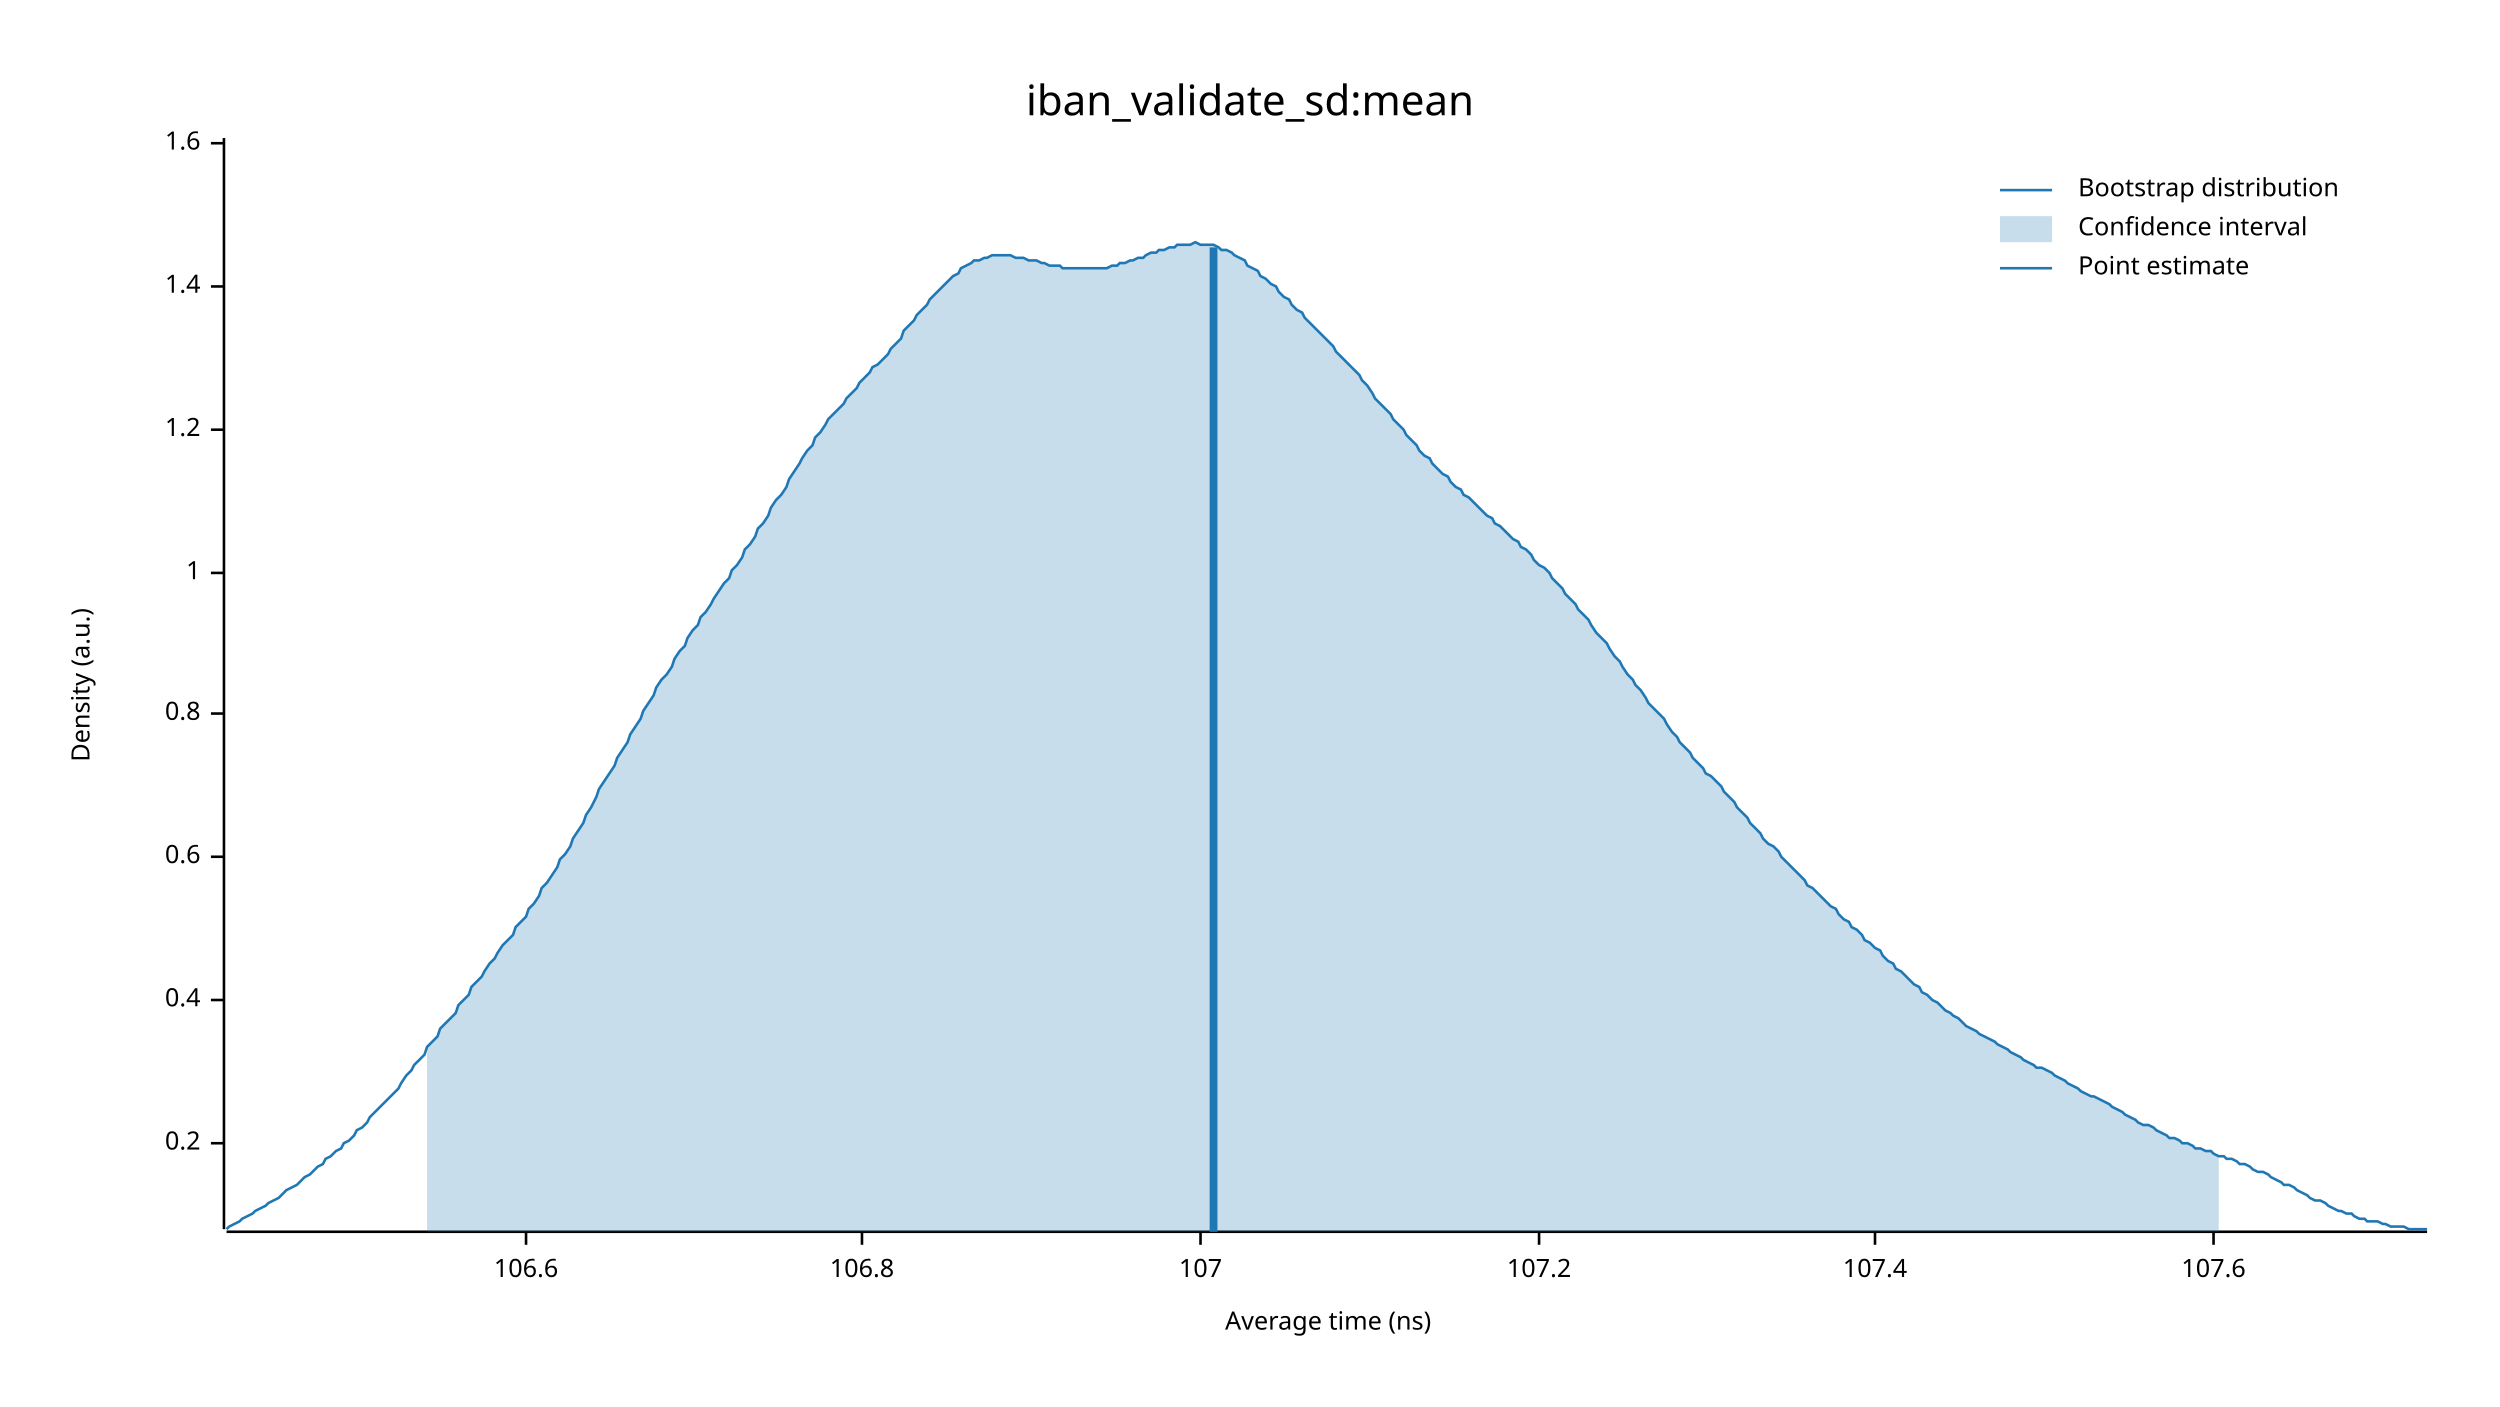
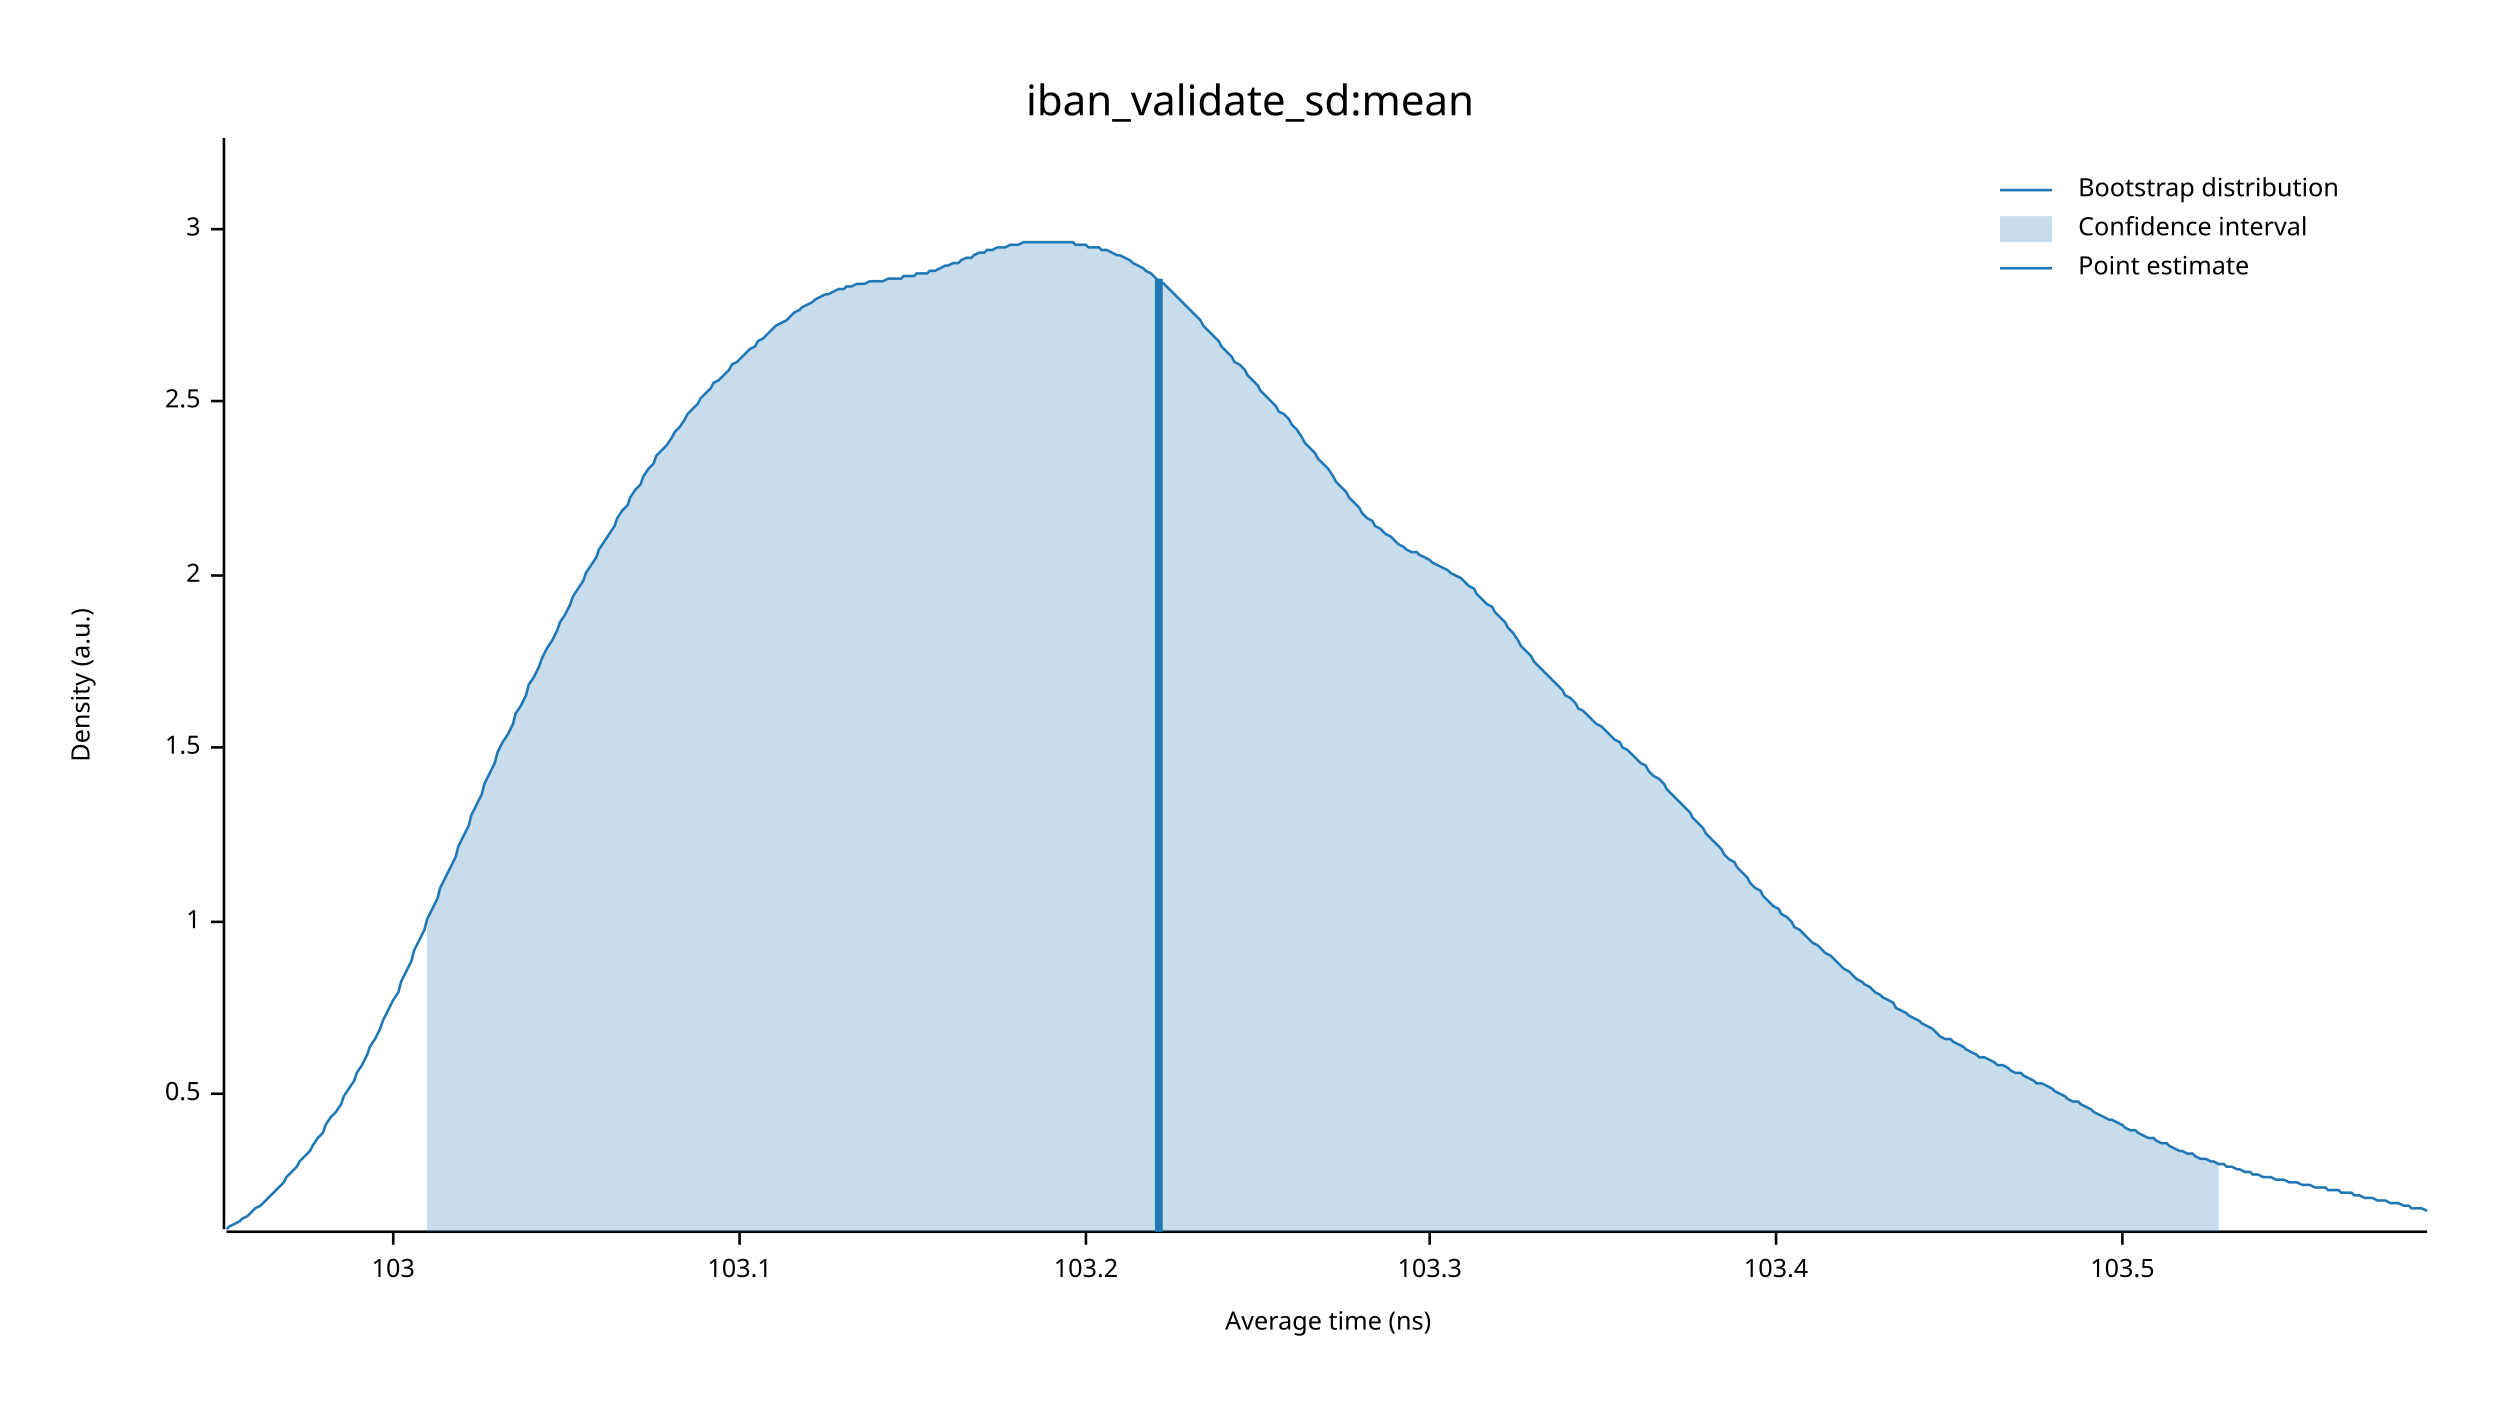
<svg xmlns="http://www.w3.org/2000/svg" width="960" height="540" viewBox="0 0 960 540">
  <text x="480" y="32" dy="0.76em" text-anchor="middle" font-family="sans-serif" font-size="16.129" opacity="1" fill="#000000">
iban_validate_sd:mean
</text>
  <text x="27" y="263" dy="0.76em" text-anchor="middle" font-family="sans-serif" font-size="9.677" opacity="1" fill="#000000" transform="rotate(270, 27, 263)">
Density (a.u.)
</text>
  <text x="510" y="513" dy="-0.5ex" text-anchor="middle" font-family="sans-serif" font-size="9.677" opacity="1" fill="#000000">
Average time (ns)
</text>
  <polyline fill="none" opacity="1" stroke="#000000" stroke-width="1" points="86,53 86,472 " />
-   <text x="77" y="439" dy="0.5ex" text-anchor="end" font-family="sans-serif" font-size="9.677" opacity="1" fill="#000000">
- 0.2
+   <text x="77" y="420" dy="0.5ex" text-anchor="end" font-family="sans-serif" font-size="9.677" opacity="1" fill="#000000">
+ 0.5
</text>
-   <polyline fill="none" opacity="1" stroke="#000000" stroke-width="1" points="81,439 86,439 " />
-   <text x="77" y="384" dy="0.5ex" text-anchor="end" font-family="sans-serif" font-size="9.677" opacity="1" fill="#000000">
- 0.4
- </text>
-   <polyline fill="none" opacity="1" stroke="#000000" stroke-width="1" points="81,384 86,384 " />
-   <text x="77" y="329" dy="0.5ex" text-anchor="end" font-family="sans-serif" font-size="9.677" opacity="1" fill="#000000">
- 0.6
- </text>
-   <polyline fill="none" opacity="1" stroke="#000000" stroke-width="1" points="81,329 86,329 " />
-   <text x="77" y="274" dy="0.5ex" text-anchor="end" font-family="sans-serif" font-size="9.677" opacity="1" fill="#000000">
- 0.8
- </text>
-   <polyline fill="none" opacity="1" stroke="#000000" stroke-width="1" points="81,274 86,274 " />
-   <text x="77" y="220" dy="0.5ex" text-anchor="end" font-family="sans-serif" font-size="9.677" opacity="1" fill="#000000">
+   <polyline fill="none" opacity="1" stroke="#000000" stroke-width="1" points="81,420 86,420 " />
+   <text x="77" y="354" dy="0.5ex" text-anchor="end" font-family="sans-serif" font-size="9.677" opacity="1" fill="#000000">
1
</text>
-   <polyline fill="none" opacity="1" stroke="#000000" stroke-width="1" points="81,220 86,220 " />
-   <text x="77" y="165" dy="0.5ex" text-anchor="end" font-family="sans-serif" font-size="9.677" opacity="1" fill="#000000">
- 1.2
+   <polyline fill="none" opacity="1" stroke="#000000" stroke-width="1" points="81,354 86,354 " />
+   <text x="77" y="287" dy="0.5ex" text-anchor="end" font-family="sans-serif" font-size="9.677" opacity="1" fill="#000000">
+ 1.5
</text>
-   <polyline fill="none" opacity="1" stroke="#000000" stroke-width="1" points="81,165 86,165 " />
-   <text x="77" y="110" dy="0.5ex" text-anchor="end" font-family="sans-serif" font-size="9.677" opacity="1" fill="#000000">
- 1.4
+   <polyline fill="none" opacity="1" stroke="#000000" stroke-width="1" points="81,287 86,287 " />
+   <text x="77" y="221" dy="0.5ex" text-anchor="end" font-family="sans-serif" font-size="9.677" opacity="1" fill="#000000">
+ 2
</text>
-   <polyline fill="none" opacity="1" stroke="#000000" stroke-width="1" points="81,110 86,110 " />
-   <text x="77" y="55" dy="0.5ex" text-anchor="end" font-family="sans-serif" font-size="9.677" opacity="1" fill="#000000">
- 1.6
+   <polyline fill="none" opacity="1" stroke="#000000" stroke-width="1" points="81,221 86,221 " />
+   <text x="77" y="154" dy="0.5ex" text-anchor="end" font-family="sans-serif" font-size="9.677" opacity="1" fill="#000000">
+ 2.5
</text>
-   <polyline fill="none" opacity="1" stroke="#000000" stroke-width="1" points="81,55 86,55 " />
+   <polyline fill="none" opacity="1" stroke="#000000" stroke-width="1" points="81,154 86,154 " />
+   <text x="77" y="88" dy="0.5ex" text-anchor="end" font-family="sans-serif" font-size="9.677" opacity="1" fill="#000000">
+ 3
+ </text>
+   <polyline fill="none" opacity="1" stroke="#000000" stroke-width="1" points="81,88 86,88 " />
  <polyline fill="none" opacity="1" stroke="#000000" stroke-width="1" points="87,473 932,473 " />
-   <text x="202" y="483" dy="0.76em" text-anchor="middle" font-family="sans-serif" font-size="9.677" opacity="1" fill="#000000">
- 106.6
+   <text x="151" y="483" dy="0.76em" text-anchor="middle" font-family="sans-serif" font-size="9.677" opacity="1" fill="#000000">
+ 103
</text>
-   <polyline fill="none" opacity="1" stroke="#000000" stroke-width="1" points="202,473 202,478 " />
-   <text x="331" y="483" dy="0.76em" text-anchor="middle" font-family="sans-serif" font-size="9.677" opacity="1" fill="#000000">
- 106.8
+   <polyline fill="none" opacity="1" stroke="#000000" stroke-width="1" points="151,473 151,478 " />
+   <text x="284" y="483" dy="0.76em" text-anchor="middle" font-family="sans-serif" font-size="9.677" opacity="1" fill="#000000">
+ 103.1
</text>
-   <polyline fill="none" opacity="1" stroke="#000000" stroke-width="1" points="331,473 331,478 " />
-   <text x="461" y="483" dy="0.76em" text-anchor="middle" font-family="sans-serif" font-size="9.677" opacity="1" fill="#000000">
- 107
+   <polyline fill="none" opacity="1" stroke="#000000" stroke-width="1" points="284,473 284,478 " />
+   <text x="417" y="483" dy="0.76em" text-anchor="middle" font-family="sans-serif" font-size="9.677" opacity="1" fill="#000000">
+ 103.2
</text>
-   <polyline fill="none" opacity="1" stroke="#000000" stroke-width="1" points="461,473 461,478 " />
-   <text x="591" y="483" dy="0.76em" text-anchor="middle" font-family="sans-serif" font-size="9.677" opacity="1" fill="#000000">
- 107.2
+   <polyline fill="none" opacity="1" stroke="#000000" stroke-width="1" points="417,473 417,478 " />
+   <text x="549" y="483" dy="0.76em" text-anchor="middle" font-family="sans-serif" font-size="9.677" opacity="1" fill="#000000">
+ 103.3
</text>
-   <polyline fill="none" opacity="1" stroke="#000000" stroke-width="1" points="591,473 591,478 " />
-   <text x="720" y="483" dy="0.76em" text-anchor="middle" font-family="sans-serif" font-size="9.677" opacity="1" fill="#000000">
- 107.4
+   <polyline fill="none" opacity="1" stroke="#000000" stroke-width="1" points="549,473 549,478 " />
+   <text x="682" y="483" dy="0.76em" text-anchor="middle" font-family="sans-serif" font-size="9.677" opacity="1" fill="#000000">
+ 103.4
</text>
-   <polyline fill="none" opacity="1" stroke="#000000" stroke-width="1" points="720,473 720,478 " />
-   <text x="850" y="483" dy="0.76em" text-anchor="middle" font-family="sans-serif" font-size="9.677" opacity="1" fill="#000000">
- 107.6
+   <polyline fill="none" opacity="1" stroke="#000000" stroke-width="1" points="682,473 682,478 " />
+   <text x="815" y="483" dy="0.76em" text-anchor="middle" font-family="sans-serif" font-size="9.677" opacity="1" fill="#000000">
+ 103.5
</text>
-   <polyline fill="none" opacity="1" stroke="#000000" stroke-width="1" points="850,473 850,478 " />
-   <polyline fill="none" opacity="1" stroke="#1F78B4" stroke-width="1" points="87,472 88,471 90,470 92,469 93,468 95,467 97,466 98,465 100,464 102,463 103,462 105,461 107,460 109,458 110,457 112,456 114,455 115,454 117,452 119,451 120,450 122,448 124,447 125,445 127,444 129,442 131,441 132,439 134,438 136,436 137,434 139,433 141,431 142,429 144,427 146,425 147,424 149,422 151,420 153,418 154,416 156,413 158,411 159,409 161,407 163,405 164,402 166,400 168,398 169,395 171,393 173,391 175,389 176,386 178,384 180,382 181,379 183,377 185,375 186,373 188,370 190,368 191,366 193,363 195,361 197,359 198,356 200,354 202,352 203,349 205,347 207,344 208,341 210,339 212,336 214,333 215,330 217,328 219,325 220,322 222,319 224,316 225,313 227,310 229,306 230,303 232,300 234,297 236,294 237,291 239,288 241,285 242,282 244,279 246,276 247,273 249,270 251,267 252,264 254,261 256,259 258,256 259,253 261,250 263,248 264,245 266,242 268,240 269,237 271,235 273,232 274,230 276,227 278,224 280,222 281,219 283,217 285,214 286,211 288,209 290,206 291,203 293,201 295,198 296,195 298,192 300,190 302,187 303,184 305,181 307,178 308,176 310,173 312,171 313,168 315,166 317,163 318,161 320,159 322,157 324,155 325,153 327,151 329,149 330,147 332,145 334,143 335,141 337,140 339,138 341,136 342,134 344,132 346,130 347,127 349,125 351,123 352,121 354,119 356,117 357,115 359,113 361,111 363,109 364,108 366,106 368,105 369,103 371,102 373,101 374,100 376,100 378,99 379,99 381,98 383,98 385,98 386,98 388,98 390,99 391,99 393,99 395,100 396,100 398,100 400,101 401,101 403,102 405,102 407,102 408,103 410,103 412,103 413,103 415,103 417,103 418,103 420,103 422,103 423,103 425,103 427,102 429,102 430,101 432,101 434,100 435,100 437,99 439,99 440,98 442,97 444,97 445,96 447,96 449,95 451,95 452,94 454,94 456,94 457,94 459,93 461,94 462,94 464,94 466,94 468,95 469,96 471,96 473,97 474,98 476,99 478,100 479,102 481,103 483,104 484,106 486,107 488,109 490,110 491,112 493,114 495,115 496,117 498,119 500,120 501,122 503,124 505,126 506,127 508,129 510,131 512,133 513,135 515,137 517,139 518,140 520,142 522,144 523,146 525,148 527,151 528,153 530,155 532,157 534,159 535,161 537,163 539,165 540,167 542,169 544,171 545,173 547,175 549,176 550,178 552,180 554,182 556,183 557,185 559,187 561,188 562,190 564,191 566,193 567,194 569,196 571,198 573,199 574,201 576,202 578,204 579,205 581,207 583,208 584,210 586,211 588,213 589,215 591,217 593,218 595,220 596,222 598,224 600,226 601,228 603,230 605,232 606,234 608,236 610,238 611,240 613,243 615,245 617,247 618,249 620,252 622,254 623,256 625,259 627,261 628,263 630,265 632,268 633,270 635,272 637,274 639,276 640,278 642,281 644,283 645,285 647,287 649,289 650,291 652,293 654,295 655,297 657,298 659,300 661,302 662,304 664,306 666,308 667,310 669,312 671,314 672,316 674,318 676,320 677,322 679,324 681,325 683,327 684,329 686,331 688,333 689,334 691,336 693,338 694,340 696,341 698,343 700,345 701,346 703,348 705,349 706,351 708,353 710,354 711,356 713,357 715,359 716,361 718,362 720,364 722,365 723,367 725,369 727,370 728,372 730,373 732,375 733,376 735,378 737,379 738,381 740,382 742,384 744,385 745,386 747,388 749,389 750,390 752,391 754,393 755,394 757,395 759,396 760,397 762,398 764,399 766,400 767,401 769,402 771,403 772,404 774,405 776,406 777,407 779,408 781,409 782,410 784,410 786,411 788,412 789,413 791,414 793,415 794,416 796,417 798,418 799,419 801,420 803,421 804,421 806,422 808,423 810,424 811,425 813,426 815,427 816,428 818,429 820,430 821,431 823,432 825,432 827,433 828,434 830,435 832,436 833,437 835,437 837,438 838,439 840,439 842,440 843,441 845,441 847,442 849,442 850,443 852,444 854,444 855,445 857,445 859,446 860,447 862,447 864,448 865,449 867,450 869,450 871,451 872,452 874,453 876,454 877,455 879,455 881,456 882,457 884,458 886,459 887,460 889,461 891,461 893,462 894,463 896,464 898,465 899,465 901,466 903,466 904,467 906,468 908,468 909,469 911,469 913,469 915,470 916,470 918,471 920,471 921,471 923,471 925,472 926,472 928,472 930,472 932,472 " />
-   <polygon opacity="0.25" fill="#1F78B4" points="164,402 166,400 168,398 169,395 171,393 173,391 175,389 176,386 178,384 180,382 181,379 183,377 185,375 186,373 188,370 190,368 191,366 193,363 195,361 197,359 198,356 200,354 202,352 203,349 205,347 207,344 208,341 210,339 212,336 214,333 215,330 217,328 219,325 220,322 222,319 224,316 225,313 227,310 229,306 230,303 232,300 234,297 236,294 237,291 239,288 241,285 242,282 244,279 246,276 247,273 249,270 251,267 252,264 254,261 256,259 258,256 259,253 261,250 263,248 264,245 266,242 268,240 269,237 271,235 273,232 274,230 276,227 278,224 280,222 281,219 283,217 285,214 286,211 288,209 290,206 291,203 293,201 295,198 296,195 298,192 300,190 302,187 303,184 305,181 307,178 308,176 310,173 312,171 313,168 315,166 317,163 318,161 320,159 322,157 324,155 325,153 327,151 329,149 330,147 332,145 334,143 335,141 337,140 339,138 341,136 342,134 344,132 346,130 347,127 349,125 351,123 352,121 354,119 356,117 357,115 359,113 361,111 363,109 364,108 366,106 368,105 369,103 371,102 373,101 374,100 376,100 378,99 379,99 381,98 383,98 385,98 386,98 388,98 390,99 391,99 393,99 395,100 396,100 398,100 400,101 401,101 403,102 405,102 407,102 408,103 410,103 412,103 413,103 415,103 417,103 418,103 420,103 422,103 423,103 425,103 427,102 429,102 430,101 432,101 434,100 435,100 437,99 439,99 440,98 442,97 444,97 445,96 447,96 449,95 451,95 452,94 454,94 456,94 457,94 459,93 461,94 462,94 464,94 466,94 468,95 469,96 471,96 473,97 474,98 476,99 478,100 479,102 481,103 483,104 484,106 486,107 488,109 490,110 491,112 493,114 495,115 496,117 498,119 500,120 501,122 503,124 505,126 506,127 508,129 510,131 512,133 513,135 515,137 517,139 518,140 520,142 522,144 523,146 525,148 527,151 528,153 530,155 532,157 534,159 535,161 537,163 539,165 540,167 542,169 544,171 545,173 547,175 549,176 550,178 552,180 554,182 556,183 557,185 559,187 561,188 562,190 564,191 566,193 567,194 569,196 571,198 573,199 574,201 576,202 578,204 579,205 581,207 583,208 584,210 586,211 588,213 589,215 591,217 593,218 595,220 596,222 598,224 600,226 601,228 603,230 605,232 606,234 608,236 610,238 611,240 613,243 615,245 617,247 618,249 620,252 622,254 623,256 625,259 627,261 628,263 630,265 632,268 633,270 635,272 637,274 639,276 640,278 642,281 644,283 645,285 647,287 649,289 650,291 652,293 654,295 655,297 657,298 659,300 661,302 662,304 664,306 666,308 667,310 669,312 671,314 672,316 674,318 676,320 677,322 679,324 681,325 683,327 684,329 686,331 688,333 689,334 691,336 693,338 694,340 696,341 698,343 700,345 701,346 703,348 705,349 706,351 708,353 710,354 711,356 713,357 715,359 716,361 718,362 720,364 722,365 723,367 725,369 727,370 728,372 730,373 732,375 733,376 735,378 737,379 738,381 740,382 742,384 744,385 745,386 747,388 749,389 750,390 752,391 754,393 755,394 757,395 759,396 760,397 762,398 764,399 766,400 767,401 769,402 771,403 772,404 774,405 776,406 777,407 779,408 781,409 782,410 784,410 786,411 788,412 789,413 791,414 793,415 794,416 796,417 798,418 799,419 801,420 803,421 804,421 806,422 808,423 810,424 811,425 813,426 815,427 816,428 818,429 820,430 821,431 823,432 825,432 827,433 828,434 830,435 832,436 833,437 835,437 837,438 838,439 840,439 842,440 843,441 845,441 847,442 849,442 850,443 852,444 852,473 164,473 " />
-   <polyline fill="none" opacity="1" stroke="#1F78B4" stroke-width="3" points="466,473 466,95 " />
+   <polyline fill="none" opacity="1" stroke="#000000" stroke-width="1" points="815,473 815,478 " />
+   <polyline fill="none" opacity="1" stroke="#1F78B4" stroke-width="1" points="87,472 88,471 90,470 92,469 93,468 95,467 97,465 98,464 100,463 102,461 103,460 105,458 107,456 109,454 110,452 112,450 114,448 115,446 117,444 119,442 120,440 122,437 124,435 125,432 127,429 129,427 131,424 132,421 134,418 136,415 137,412 139,409 141,405 142,402 144,399 146,395 147,392 149,388 151,384 153,381 154,377 156,373 158,369 159,365 161,361 163,357 164,353 166,349 168,345 169,341 171,337 173,333 175,329 176,325 178,321 180,317 181,313 183,309 185,305 186,301 188,297 190,293 191,289 193,285 195,282 197,278 198,274 200,271 202,267 203,263 205,260 207,256 208,253 210,249 212,246 214,242 215,239 217,236 219,232 220,229 222,226 224,223 225,220 227,217 229,214 230,211 232,208 234,205 236,202 237,199 239,196 241,194 242,191 244,188 246,186 247,183 249,180 251,178 252,175 254,173 256,171 258,168 259,166 261,164 263,161 264,159 266,157 268,155 269,153 271,151 273,149 274,147 276,146 278,144 280,142 281,140 283,139 285,137 286,136 288,134 290,133 291,131 293,130 295,128 296,127 298,125 300,124 302,123 303,122 305,120 307,119 308,118 310,117 312,116 313,115 315,114 317,113 318,113 320,112 322,111 324,111 325,110 327,110 329,109 330,109 332,109 334,108 335,108 337,108 339,108 341,107 342,107 344,107 346,107 347,106 349,106 351,106 352,105 354,105 356,105 357,104 359,104 361,103 363,102 364,102 366,101 368,101 369,100 371,99 373,99 374,98 376,97 378,97 379,96 381,96 383,95 385,95 386,95 388,94 390,94 391,94 393,93 395,93 396,93 398,93 400,93 401,93 403,93 405,93 407,93 408,93 410,93 412,93 413,94 415,94 417,94 418,95 420,95 422,95 423,96 425,96 427,97 429,98 430,98 432,99 434,100 435,101 437,102 439,103 440,104 442,105 444,107 445,108 447,109 449,111 451,113 452,114 454,116 456,118 457,119 459,121 461,123 462,125 464,127 466,129 468,131 469,133 471,135 473,137 474,139 476,140 478,142 479,144 481,146 483,148 484,150 486,152 488,154 490,156 491,158 493,159 495,161 496,163 498,165 500,168 501,170 503,172 505,174 506,176 508,178 510,180 512,183 513,185 515,187 517,189 518,191 520,193 522,195 523,197 525,199 527,200 528,202 530,203 532,205 534,206 535,207 537,209 539,210 540,211 542,212 544,212 545,213 547,214 549,215 550,216 552,217 554,218 556,219 557,220 559,221 561,222 562,223 564,225 566,226 567,228 569,230 571,232 573,233 574,235 576,237 578,239 579,241 581,243 583,246 584,248 586,250 588,252 589,254 591,256 593,258 595,260 596,261 598,263 600,265 601,267 603,268 605,270 606,272 608,273 610,275 611,276 613,278 615,279 617,281 618,282 620,284 622,285 623,287 625,288 627,290 628,291 630,293 632,294 633,296 635,298 637,299 639,301 640,303 642,305 644,307 645,308 647,310 649,312 650,314 652,316 654,318 655,320 657,322 659,324 661,326 662,328 664,330 666,331 667,333 669,335 671,337 672,339 674,341 676,342 677,344 679,346 681,348 683,349 684,351 686,352 688,354 689,356 691,357 693,359 694,360 696,362 698,363 700,365 701,366 703,367 705,369 706,370 708,372 710,373 711,374 713,376 715,377 716,378 718,379 720,381 722,382 723,383 725,384 727,385 728,387 730,388 732,389 733,390 735,391 737,392 738,393 740,394 742,395 744,397 745,398 747,399 749,399 750,400 752,401 754,402 755,403 757,404 759,405 760,406 762,406 764,407 766,408 767,409 769,409 771,410 772,411 774,412 776,412 777,413 779,414 781,415 782,416 784,416 786,417 788,418 789,419 791,420 793,421 794,422 796,423 798,423 799,424 801,425 803,426 804,427 806,428 808,429 810,430 811,430 813,431 815,432 816,433 818,434 820,434 821,435 823,436 825,437 827,437 828,438 830,439 832,439 833,440 835,441 837,442 838,442 840,443 842,443 843,444 845,445 847,445 849,446 850,446 852,447 854,447 855,448 857,448 859,449 860,449 862,450 864,450 865,451 867,451 869,452 871,452 872,452 874,453 876,453 877,453 879,454 881,454 882,454 884,455 886,455 887,455 889,456 891,456 893,456 894,457 896,457 898,457 899,458 901,458 903,458 904,459 906,459 908,460 909,460 911,460 913,461 915,461 916,461 918,462 920,462 921,462 923,463 925,463 926,464 928,464 930,464 932,465 " />
+   <polygon opacity="0.25" fill="#1F78B4" points="164,353 166,349 168,345 169,341 171,337 173,333 175,329 176,325 178,321 180,317 181,313 183,309 185,305 186,301 188,297 190,293 191,289 193,285 195,282 197,278 198,274 200,271 202,267 203,263 205,260 207,256 208,253 210,249 212,246 214,242 215,239 217,236 219,232 220,229 222,226 224,223 225,220 227,217 229,214 230,211 232,208 234,205 236,202 237,199 239,196 241,194 242,191 244,188 246,186 247,183 249,180 251,178 252,175 254,173 256,171 258,168 259,166 261,164 263,161 264,159 266,157 268,155 269,153 271,151 273,149 274,147 276,146 278,144 280,142 281,140 283,139 285,137 286,136 288,134 290,133 291,131 293,130 295,128 296,127 298,125 300,124 302,123 303,122 305,120 307,119 308,118 310,117 312,116 313,115 315,114 317,113 318,113 320,112 322,111 324,111 325,110 327,110 329,109 330,109 332,109 334,108 335,108 337,108 339,108 341,107 342,107 344,107 346,107 347,106 349,106 351,106 352,105 354,105 356,105 357,104 359,104 361,103 363,102 364,102 366,101 368,101 369,100 371,99 373,99 374,98 376,97 378,97 379,96 381,96 383,95 385,95 386,95 388,94 390,94 391,94 393,93 395,93 396,93 398,93 400,93 401,93 403,93 405,93 407,93 408,93 410,93 412,93 413,94 415,94 417,94 418,95 420,95 422,95 423,96 425,96 427,97 429,98 430,98 432,99 434,100 435,101 437,102 439,103 440,104 442,105 444,107 445,108 447,109 449,111 451,113 452,114 454,116 456,118 457,119 459,121 461,123 462,125 464,127 466,129 468,131 469,133 471,135 473,137 474,139 476,140 478,142 479,144 481,146 483,148 484,150 486,152 488,154 490,156 491,158 493,159 495,161 496,163 498,165 500,168 501,170 503,172 505,174 506,176 508,178 510,180 512,183 513,185 515,187 517,189 518,191 520,193 522,195 523,197 525,199 527,200 528,202 530,203 532,205 534,206 535,207 537,209 539,210 540,211 542,212 544,212 545,213 547,214 549,215 550,216 552,217 554,218 556,219 557,220 559,221 561,222 562,223 564,225 566,226 567,228 569,230 571,232 573,233 574,235 576,237 578,239 579,241 581,243 583,246 584,248 586,250 588,252 589,254 591,256 593,258 595,260 596,261 598,263 600,265 601,267 603,268 605,270 606,272 608,273 610,275 611,276 613,278 615,279 617,281 618,282 620,284 622,285 623,287 625,288 627,290 628,291 630,293 632,294 633,296 635,298 637,299 639,301 640,303 642,305 644,307 645,308 647,310 649,312 650,314 652,316 654,318 655,320 657,322 659,324 661,326 662,328 664,330 666,331 667,333 669,335 671,337 672,339 674,341 676,342 677,344 679,346 681,348 683,349 684,351 686,352 688,354 689,356 691,357 693,359 694,360 696,362 698,363 700,365 701,366 703,367 705,369 706,370 708,372 710,373 711,374 713,376 715,377 716,378 718,379 720,381 722,382 723,383 725,384 727,385 728,387 730,388 732,389 733,390 735,391 737,392 738,393 740,394 742,395 744,397 745,398 747,399 749,399 750,400 752,401 754,402 755,403 757,404 759,405 760,406 762,406 764,407 766,408 767,409 769,409 771,410 772,411 774,412 776,412 777,413 779,414 781,415 782,416 784,416 786,417 788,418 789,419 791,420 793,421 794,422 796,423 798,423 799,424 801,425 803,426 804,427 806,428 808,429 810,430 811,430 813,431 815,432 816,433 818,434 820,434 821,435 823,436 825,437 827,437 828,438 830,439 832,439 833,440 835,441 837,442 838,442 840,443 842,443 843,444 845,445 847,445 849,446 850,446 852,447 852,473 164,473 " />
+   <polyline fill="none" opacity="1" stroke="#1F78B4" stroke-width="3" points="445,473 445,107 " />
  <text x="798" y="68" dy="0.76em" text-anchor="start" font-family="sans-serif" font-size="9.677" opacity="1" fill="#000000">
Bootstrap distribution
</text>
  <text x="798" y="83" dy="0.76em" text-anchor="start" font-family="sans-serif" font-size="9.677" opacity="1" fill="#000000">
Confidence interval
</text>
  <text x="798" y="98" dy="0.76em" text-anchor="start" font-family="sans-serif" font-size="9.677" opacity="1" fill="#000000">
Point estimate
</text>
  <polyline fill="none" opacity="1" stroke="#1F78B4" stroke-width="1" points="768,73 788,73 " />
  <rect x="768" y="83" width="20" height="10" opacity="0.25" fill="#1F78B4" stroke="none" />
  <polyline fill="none" opacity="1" stroke="#1F78B4" stroke-width="1" points="768,103 788,103 " />
</svg>
